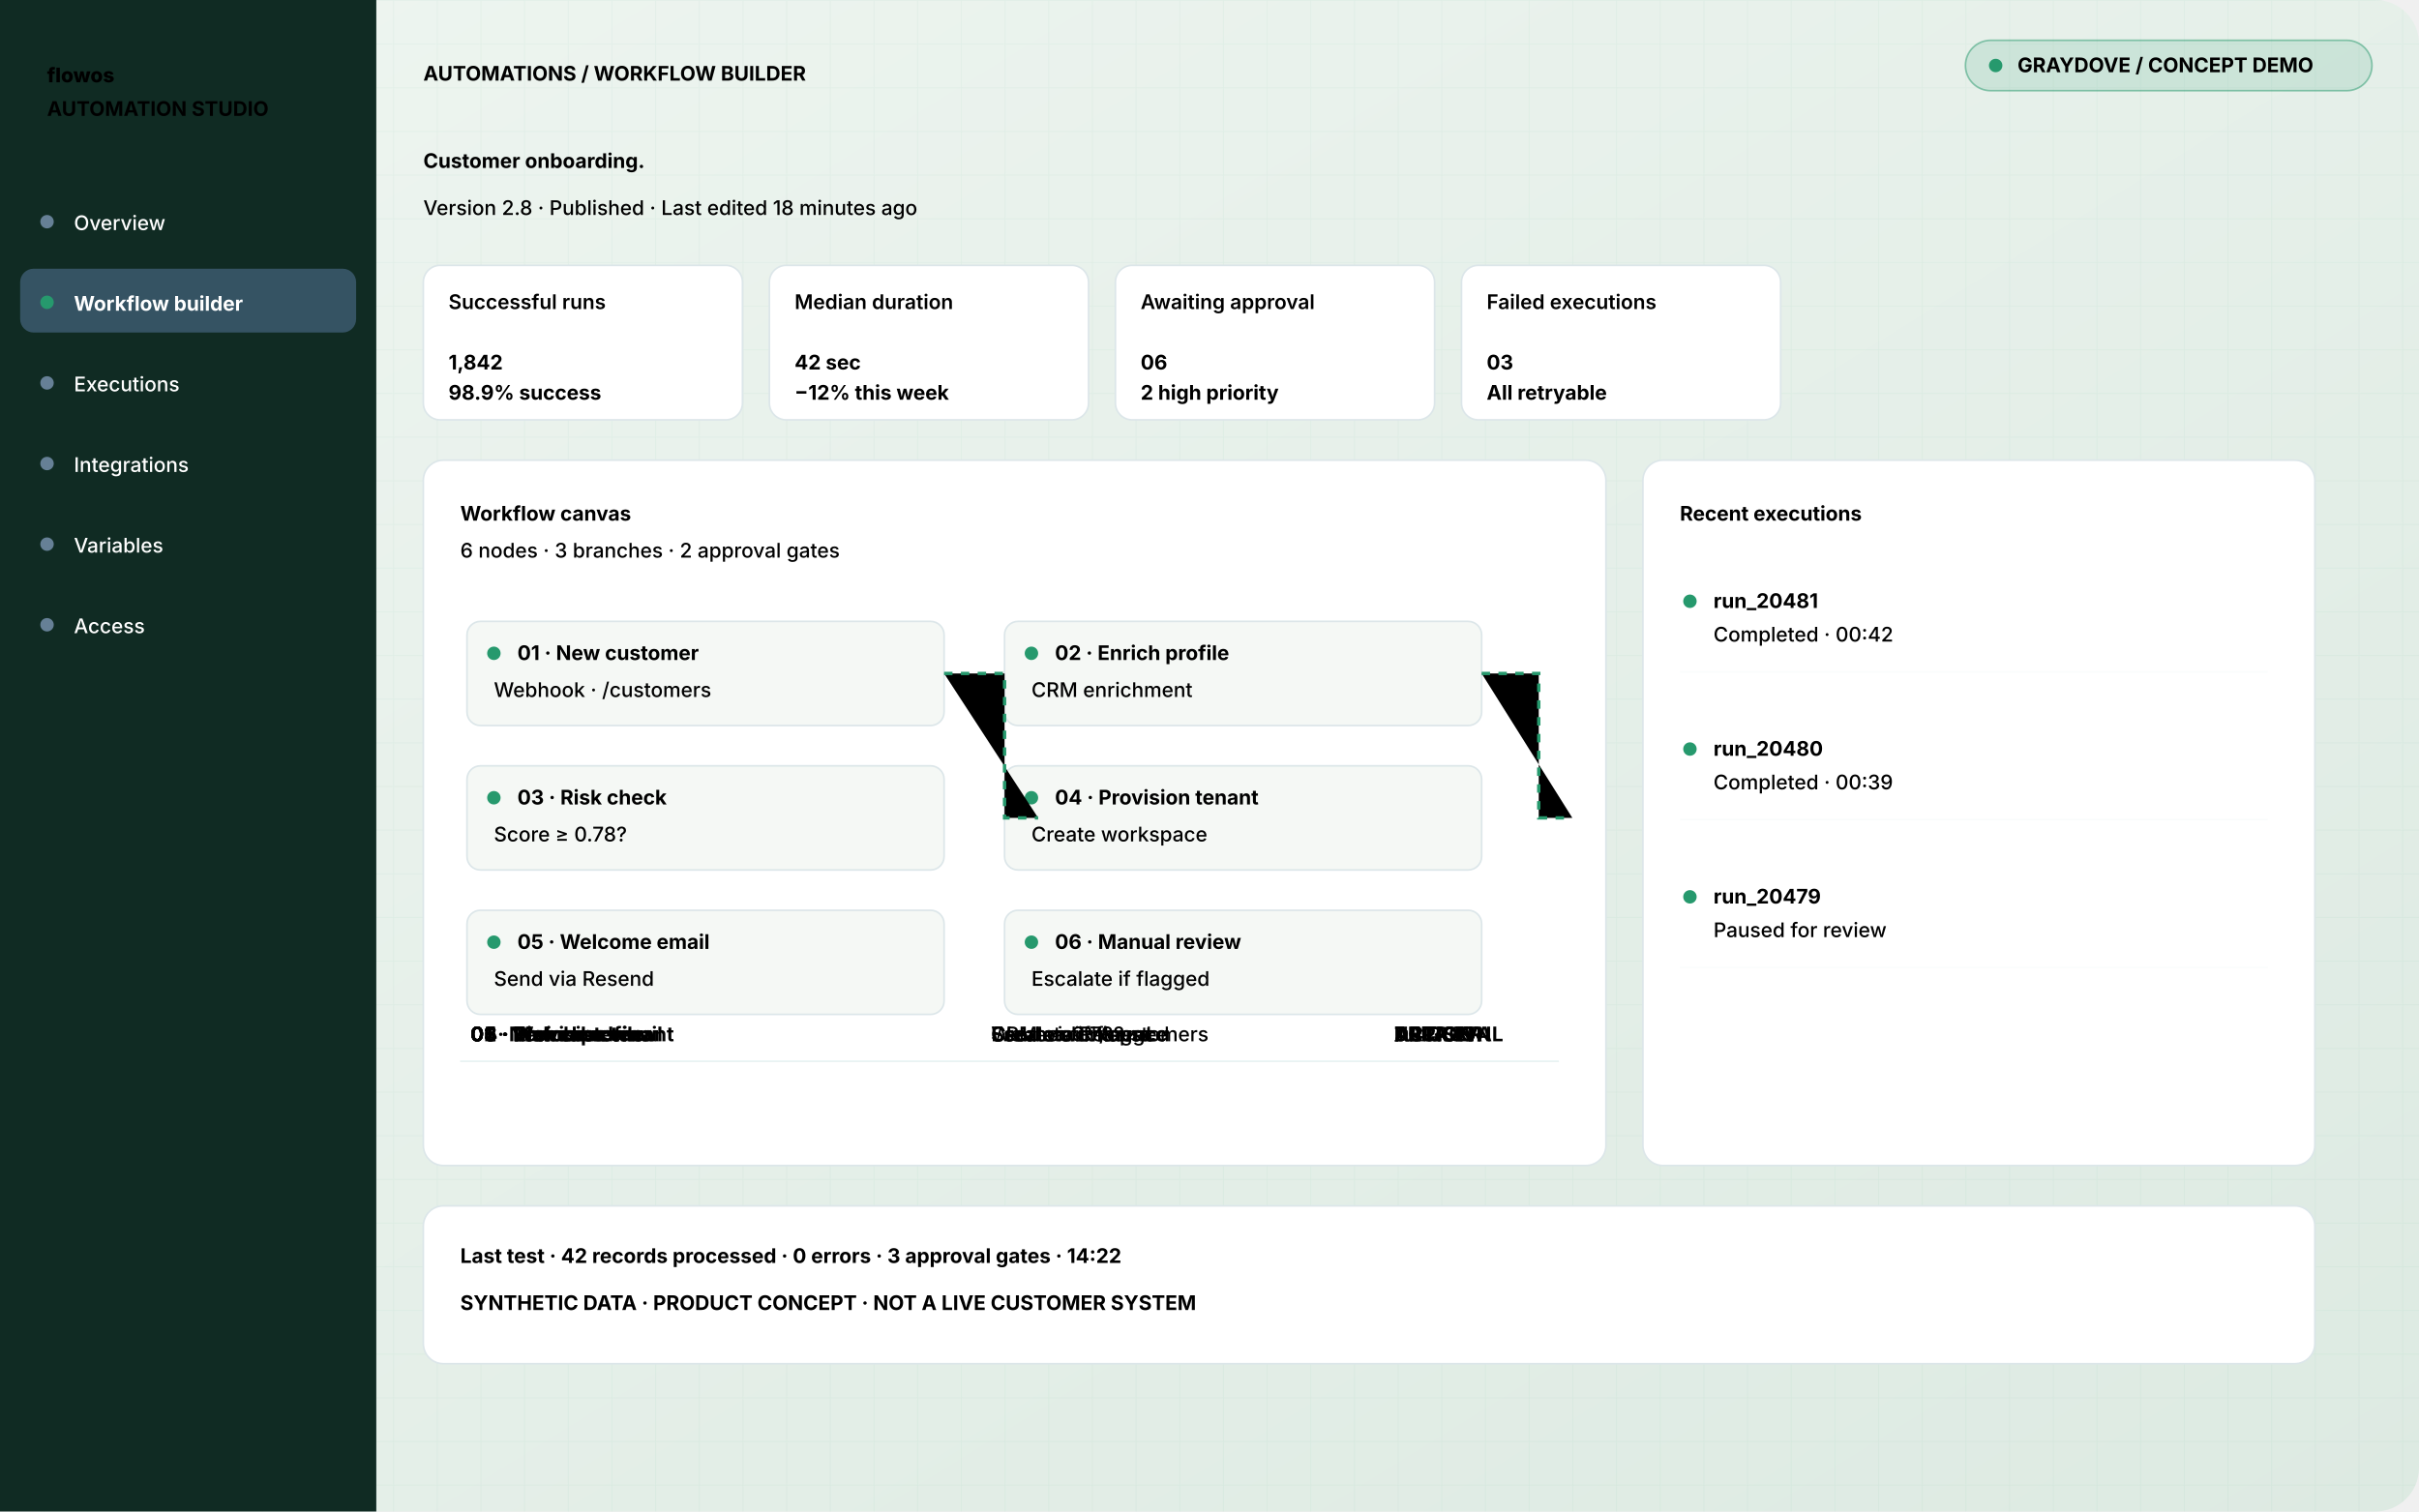
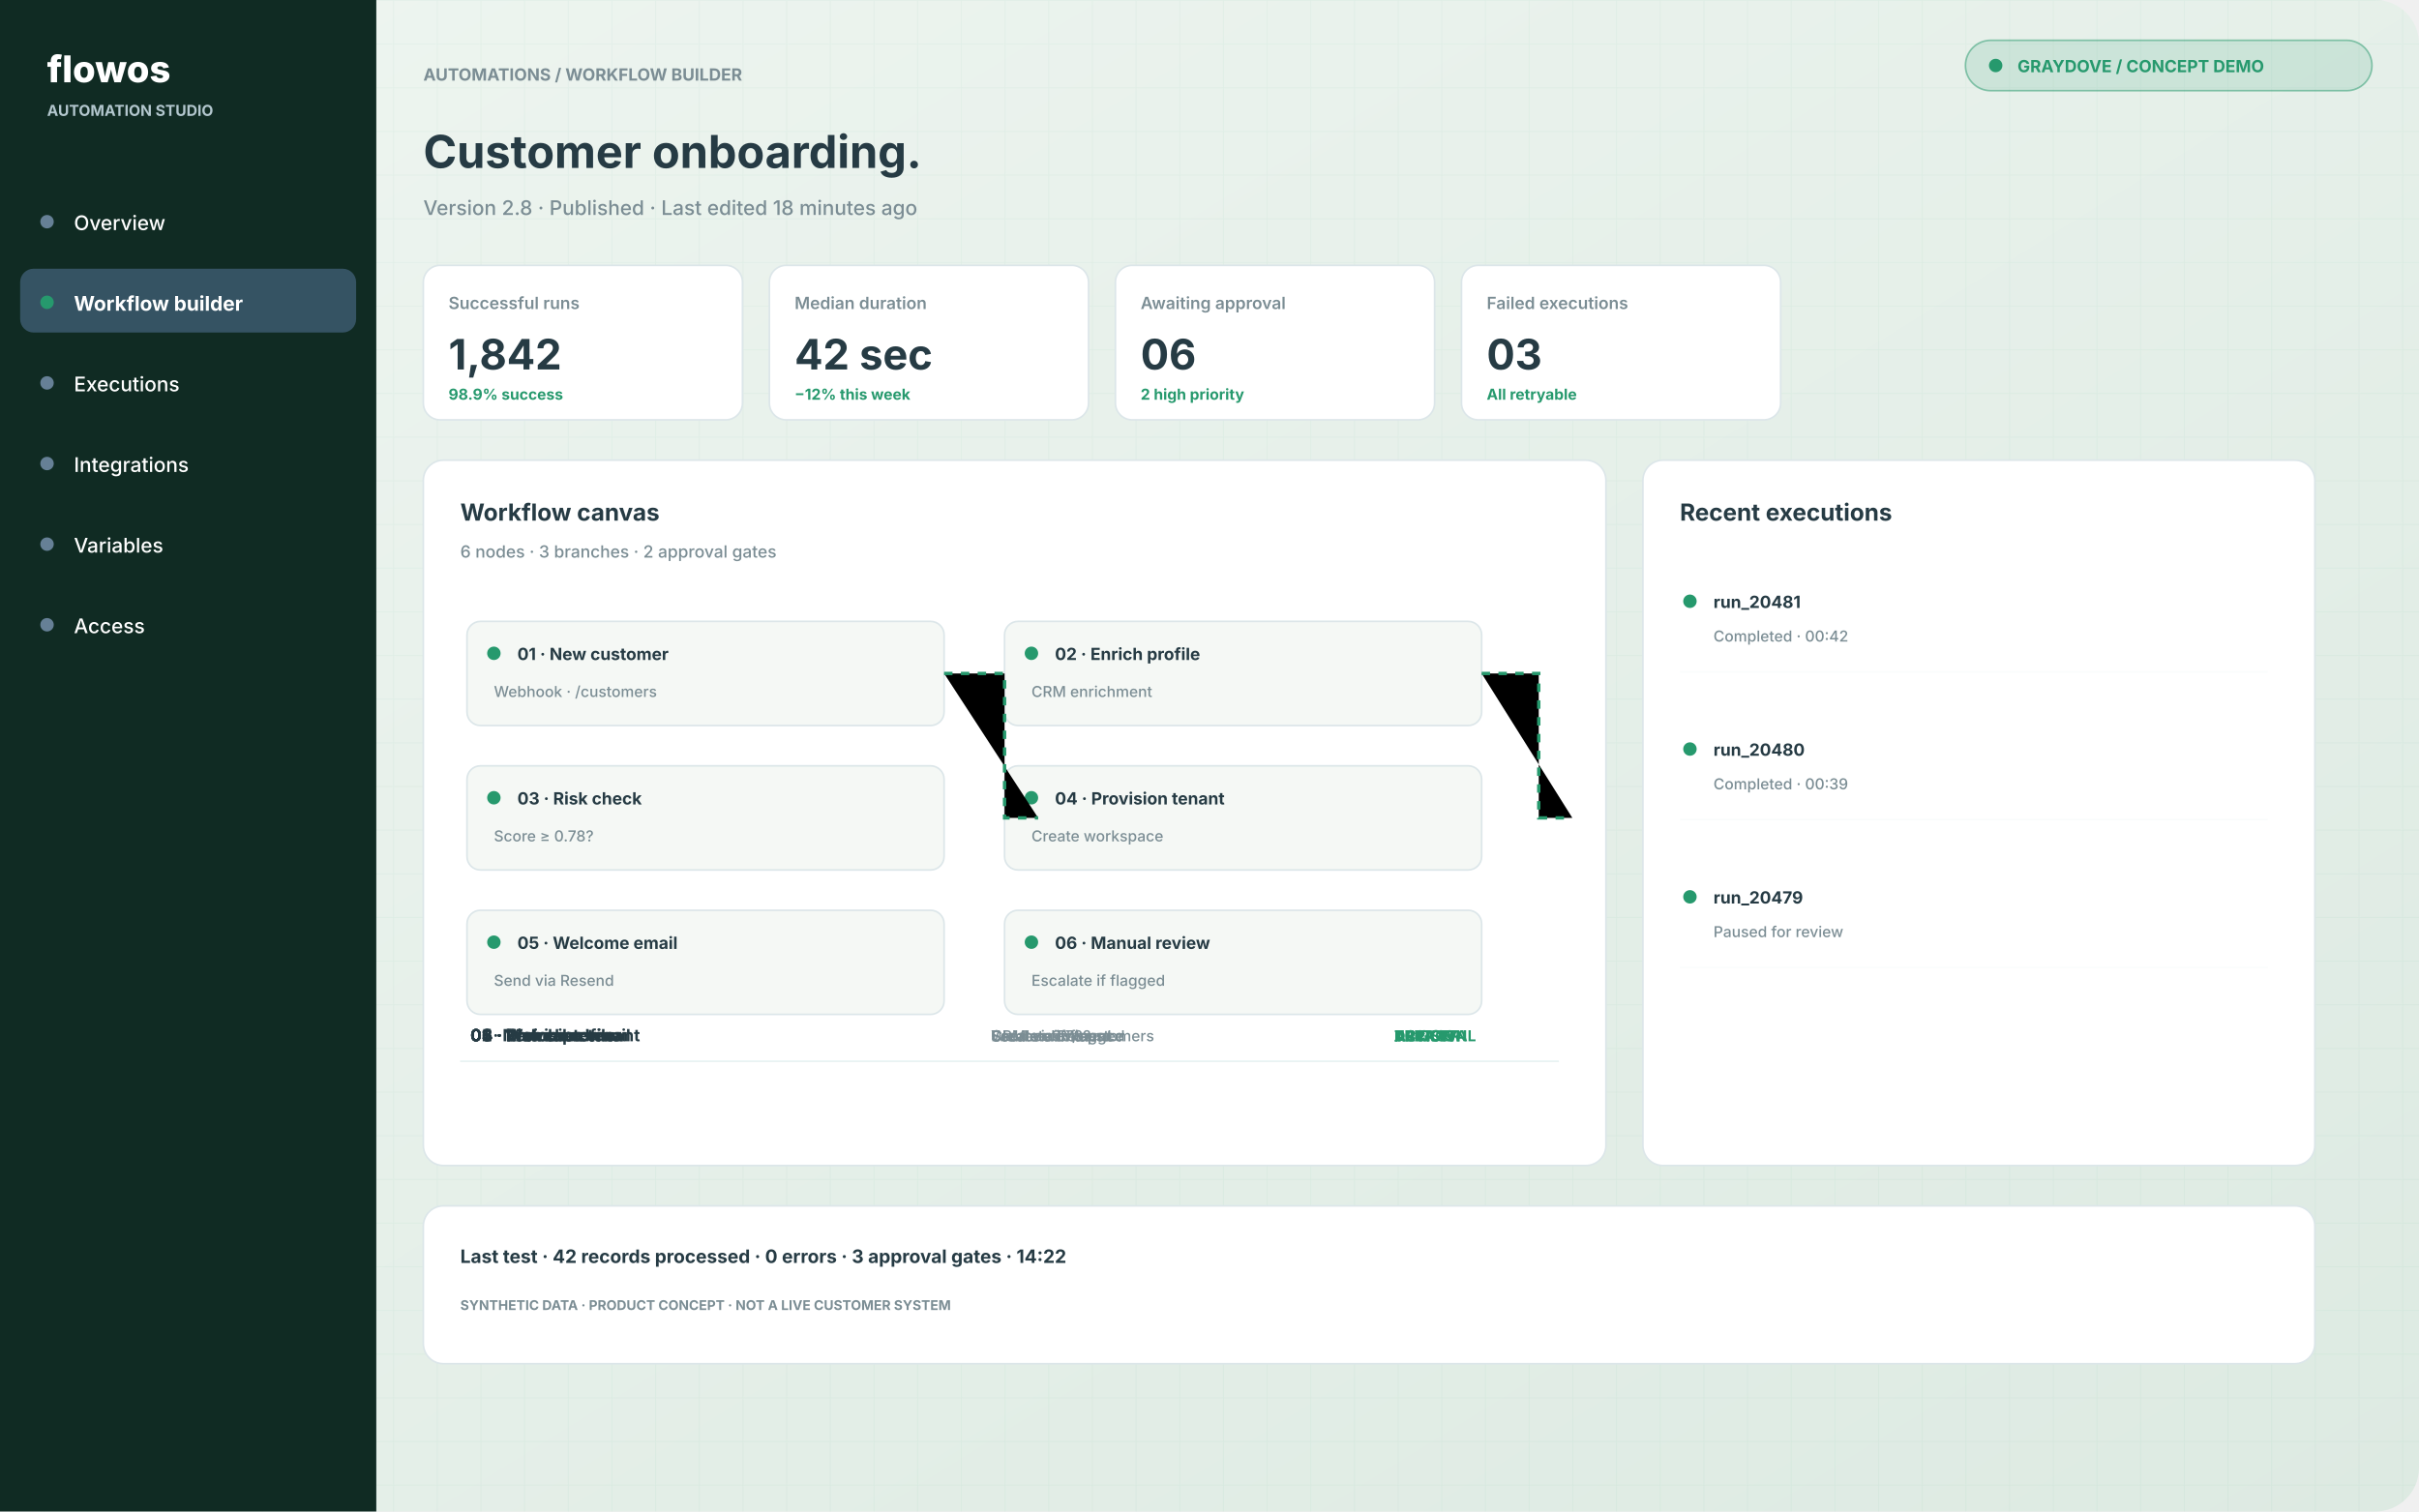
<svg xmlns="http://www.w3.org/2000/svg" width="1440" height="900" viewBox="0 0 1440 900">
  <defs>
    <linearGradient id="bg" x1="0" y1="0" x2="1" y2="1">
      <stop stop-color="#EEF5F0" />
      <stop offset="1" stop-color="#DDEAE2" />
    </linearGradient>
    <pattern id="grid" width="26" height="26" patternUnits="userSpaceOnUse">
      <path d="M26 0H0V26" fill="none" stroke="#26996D" stroke-opacity=".05" />
    </pattern>
  </defs>
  <rect width="1440" height="900" rx="26" fill="url(#bg)" />
  <rect width="1440" height="900" rx="26" fill="url(#grid)" />
  <rect x="0" y="0" width="224" height="900" rx="0" fill="#102B23" stroke="none" />
-   <text x="28" y="49" font-family="Inter,Arial,sans-serif" font-size="#fff" font-weight="800" fill="22">flowos</text>
-   <text x="28" y="69" font-family="Inter,Arial,sans-serif" font-size="#B3C7CE" font-weight="700" fill="9">AUTOMATION STUDIO</text>
+   <text x="28" y="49" font-family="Inter,Arial,sans-serif" font-size="22" font-weight="800" fill="#fff">flowos</text>
+   <text x="28" y="69" font-family="Inter,Arial,sans-serif" font-size="9" font-weight="700" fill="#B3C7CE">AUTOMATION STUDIO</text>
  <circle cx="28" cy="132" r="4" fill="#668096" />
  <text x="44" y="137" font-family="Inter,Arial,sans-serif" font-size="12" font-weight="500" fill="#fff">Overview</text>
  <rect x="12" y="160" width="200" height="38" rx="8" fill="#355363" stroke="none" />
  <circle cx="28" cy="180" r="4" fill="#26996D" />
  <text x="44" y="185" font-family="Inter,Arial,sans-serif" font-size="12" font-weight="700" fill="#fff">Workflow builder</text>
  <circle cx="28" cy="228" r="4" fill="#668096" />
  <text x="44" y="233" font-family="Inter,Arial,sans-serif" font-size="12" font-weight="500" fill="#fff">Executions</text>
  <circle cx="28" cy="276" r="4" fill="#668096" />
  <text x="44" y="281" font-family="Inter,Arial,sans-serif" font-size="12" font-weight="500" fill="#fff">Integrations</text>
  <circle cx="28" cy="324" r="4" fill="#668096" />
  <text x="44" y="329" font-family="Inter,Arial,sans-serif" font-size="12" font-weight="500" fill="#fff">Variables</text>
  <circle cx="28" cy="372" r="4" fill="#668096" />
  <text x="44" y="377" font-family="Inter,Arial,sans-serif" font-size="12" font-weight="500" fill="#fff">Access</text>
-   <text x="252" y="48" font-family="Inter,Arial,sans-serif" font-size="#7B8D94" font-weight="700" fill="10">AUTOMATIONS / WORKFLOW BUILDER</text>
-   <text x="252" y="100" font-family="Inter,Arial,sans-serif" font-size="#263B44" font-weight="750" fill="27">Customer onboarding.</text>
-   <text x="252" y="128" font-family="Inter,Arial,sans-serif" font-size="#7B8D94" font-weight="450" fill="12">Version 2.8 · Published · Last edited 18 minutes ago</text>
+   <text x="252" y="48" font-family="Inter,Arial,sans-serif" font-size="10" font-weight="700" fill="#7B8D94">AUTOMATIONS / WORKFLOW BUILDER</text>
+   <text x="252" y="100" font-family="Inter,Arial,sans-serif" font-size="27" font-weight="750" fill="#263B44">Customer onboarding.</text>
+   <text x="252" y="128" font-family="Inter,Arial,sans-serif" font-size="12" font-weight="450" fill="#7B8D94">Version 2.8 · Published · Last edited 18 minutes ago</text>
  <rect x="252" y="158" width="190" height="92" rx="10" fill="#FFFFFF" stroke="#DCE6E9" />
-   <text x="267" y="184" font-family="Inter,Arial,sans-serif" font-size="#7B8D94" font-weight="600" fill="10">Successful runs</text>
-   <text x="267" y="220" font-family="Inter,Arial,sans-serif" font-size="#263B44" font-weight="750" fill="25">1,842</text>
-   <text x="267" y="238" font-family="Inter,Arial,sans-serif" font-size="#26996D" font-weight="650" fill="9">98.9% success</text>
+   <text x="267" y="184" font-family="Inter,Arial,sans-serif" font-size="10" font-weight="600" fill="#7B8D94">Successful runs</text>
+   <text x="267" y="220" font-family="Inter,Arial,sans-serif" font-size="25" font-weight="750" fill="#263B44">1,842</text>
+   <text x="267" y="238" font-family="Inter,Arial,sans-serif" font-size="9" font-weight="650" fill="#26996D">98.9% success</text>
  <rect x="458" y="158" width="190" height="92" rx="10" fill="#FFFFFF" stroke="#DCE6E9" />
-   <text x="473" y="184" font-family="Inter,Arial,sans-serif" font-size="#7B8D94" font-weight="600" fill="10">Median duration</text>
-   <text x="473" y="220" font-family="Inter,Arial,sans-serif" font-size="#263B44" font-weight="750" fill="25">42 sec</text>
-   <text x="473" y="238" font-family="Inter,Arial,sans-serif" font-size="#26996D" font-weight="650" fill="9">−12% this week</text>
+   <text x="473" y="184" font-family="Inter,Arial,sans-serif" font-size="10" font-weight="600" fill="#7B8D94">Median duration</text>
+   <text x="473" y="220" font-family="Inter,Arial,sans-serif" font-size="25" font-weight="750" fill="#263B44">42 sec</text>
+   <text x="473" y="238" font-family="Inter,Arial,sans-serif" font-size="9" font-weight="650" fill="#26996D">−12% this week</text>
  <rect x="664" y="158" width="190" height="92" rx="10" fill="#FFFFFF" stroke="#DCE6E9" />
-   <text x="679" y="184" font-family="Inter,Arial,sans-serif" font-size="#7B8D94" font-weight="600" fill="10">Awaiting approval</text>
-   <text x="679" y="220" font-family="Inter,Arial,sans-serif" font-size="#263B44" font-weight="750" fill="25">06</text>
-   <text x="679" y="238" font-family="Inter,Arial,sans-serif" font-size="#26996D" font-weight="650" fill="9">2 high priority</text>
+   <text x="679" y="184" font-family="Inter,Arial,sans-serif" font-size="10" font-weight="600" fill="#7B8D94">Awaiting approval</text>
+   <text x="679" y="220" font-family="Inter,Arial,sans-serif" font-size="25" font-weight="750" fill="#263B44">06</text>
+   <text x="679" y="238" font-family="Inter,Arial,sans-serif" font-size="9" font-weight="650" fill="#26996D">2 high priority</text>
  <rect x="870" y="158" width="190" height="92" rx="10" fill="#FFFFFF" stroke="#DCE6E9" />
-   <text x="885" y="184" font-family="Inter,Arial,sans-serif" font-size="#7B8D94" font-weight="600" fill="10">Failed executions</text>
-   <text x="885" y="220" font-family="Inter,Arial,sans-serif" font-size="#263B44" font-weight="750" fill="25">03</text>
-   <text x="885" y="238" font-family="Inter,Arial,sans-serif" font-size="#26996D" font-weight="650" fill="9">All retryable</text>
+   <text x="885" y="184" font-family="Inter,Arial,sans-serif" font-size="10" font-weight="600" fill="#7B8D94">Failed executions</text>
+   <text x="885" y="220" font-family="Inter,Arial,sans-serif" font-size="25" font-weight="750" fill="#263B44">03</text>
+   <text x="885" y="238" font-family="Inter,Arial,sans-serif" font-size="9" font-weight="650" fill="#26996D">All retryable</text>
  <rect x="252" y="274" width="704" height="420" rx="12" fill="#FFFFFF" stroke="#DCE6E9" />
-   <text x="274" y="310" font-family="Inter,Arial,sans-serif" font-size="#263B44" font-weight="700" fill="14">Workflow canvas</text>
-   <text x="274" y="332" font-family="Inter,Arial,sans-serif" font-size="#7B8D94" font-weight="450" fill="10">6 nodes · 3 branches · 2 approval gates</text>
+   <text x="274" y="310" font-family="Inter,Arial,sans-serif" font-size="14" font-weight="700" fill="#263B44">Workflow canvas</text>
+   <text x="274" y="332" font-family="Inter,Arial,sans-serif" font-size="10" font-weight="450" fill="#7B8D94">6 nodes · 3 branches · 2 approval gates</text>
  <rect x="278" y="370" width="284" height="62" rx="8" fill="#F5F8F5" stroke="#DCE6E9" />
  <circle cx="294" cy="389" r="4" fill="#26996D" />
-   <text x="308" y="393" font-family="Inter,Arial,sans-serif" font-size="#263B44" font-weight="700" fill="10">01 · New customer</text>
-   <text x="294" y="415" font-family="Inter,Arial,sans-serif" font-size="#7B8D94" font-weight="450" fill="9">Webhook · /customers</text>
+   <text x="308" y="393" font-family="Inter,Arial,sans-serif" font-size="10" font-weight="700" fill="#263B44">01 · New customer</text>
+   <text x="294" y="415" font-family="Inter,Arial,sans-serif" font-size="9" font-weight="450" fill="#7B8D94">Webhook · /customers</text>
  <rect x="598" y="370" width="284" height="62" rx="8" fill="#F5F8F5" stroke="#DCE6E9" />
  <circle cx="614" cy="389" r="4" fill="#26996D" />
-   <text x="628" y="393" font-family="Inter,Arial,sans-serif" font-size="#263B44" font-weight="700" fill="10">02 · Enrich profile</text>
-   <text x="614" y="415" font-family="Inter,Arial,sans-serif" font-size="#7B8D94" font-weight="450" fill="9">CRM enrichment</text>
+   <text x="628" y="393" font-family="Inter,Arial,sans-serif" font-size="10" font-weight="700" fill="#263B44">02 · Enrich profile</text>
+   <text x="614" y="415" font-family="Inter,Arial,sans-serif" font-size="9" font-weight="450" fill="#7B8D94">CRM enrichment</text>
  <rect x="278" y="456" width="284" height="62" rx="8" fill="#F5F8F5" stroke="#DCE6E9" />
  <circle cx="294" cy="475" r="4" fill="#26996D" />
-   <text x="308" y="479" font-family="Inter,Arial,sans-serif" font-size="#263B44" font-weight="700" fill="10">03 · Risk check</text>
-   <text x="294" y="501" font-family="Inter,Arial,sans-serif" font-size="#7B8D94" font-weight="450" fill="9">Score ≥ 0.78?</text>
+   <text x="308" y="479" font-family="Inter,Arial,sans-serif" font-size="10" font-weight="700" fill="#263B44">03 · Risk check</text>
+   <text x="294" y="501" font-family="Inter,Arial,sans-serif" font-size="9" font-weight="450" fill="#7B8D94">Score ≥ 0.78?</text>
  <rect x="598" y="456" width="284" height="62" rx="8" fill="#F5F8F5" stroke="#DCE6E9" />
  <circle cx="614" cy="475" r="4" fill="#26996D" />
-   <text x="628" y="479" font-family="Inter,Arial,sans-serif" font-size="#263B44" font-weight="700" fill="10">04 · Provision tenant</text>
-   <text x="614" y="501" font-family="Inter,Arial,sans-serif" font-size="#7B8D94" font-weight="450" fill="9">Create workspace</text>
+   <text x="628" y="479" font-family="Inter,Arial,sans-serif" font-size="10" font-weight="700" fill="#263B44">04 · Provision tenant</text>
+   <text x="614" y="501" font-family="Inter,Arial,sans-serif" font-size="9" font-weight="450" fill="#7B8D94">Create workspace</text>
  <rect x="278" y="542" width="284" height="62" rx="8" fill="#F5F8F5" stroke="#DCE6E9" />
  <circle cx="294" cy="561" r="4" fill="#26996D" />
-   <text x="308" y="565" font-family="Inter,Arial,sans-serif" font-size="#263B44" font-weight="700" fill="10">05 · Welcome email</text>
-   <text x="294" y="587" font-family="Inter,Arial,sans-serif" font-size="#7B8D94" font-weight="450" fill="9">Send via Resend</text>
+   <text x="308" y="565" font-family="Inter,Arial,sans-serif" font-size="10" font-weight="700" fill="#263B44">05 · Welcome email</text>
+   <text x="294" y="587" font-family="Inter,Arial,sans-serif" font-size="9" font-weight="450" fill="#7B8D94">Send via Resend</text>
  <rect x="598" y="542" width="284" height="62" rx="8" fill="#F5F8F5" stroke="#DCE6E9" />
  <circle cx="614" cy="561" r="4" fill="#26996D" />
-   <text x="628" y="565" font-family="Inter,Arial,sans-serif" font-size="#263B44" font-weight="700" fill="10">06 · Manual review</text>
-   <text x="614" y="587" font-family="Inter,Arial,sans-serif" font-size="#7B8D94" font-weight="450" fill="9">Escalate if flagged</text>
+   <text x="628" y="565" font-family="Inter,Arial,sans-serif" font-size="10" font-weight="700" fill="#263B44">06 · Manual review</text>
+   <text x="614" y="587" font-family="Inter,Arial,sans-serif" font-size="9" font-weight="450" fill="#7B8D94">Escalate if flagged</text>
  <path d="M562 401H598V487H618M882 401H916V487H936" stroke="#26996D" stroke-dasharray="5 5" stroke-width="2" />
  <path d="M274 632h654" stroke="#DCE5E8" stroke-opacity=".14" />
-   <text x="280" y="620" font-family="Inter,Arial,sans-serif" font-size="#263B44" font-weight="650" fill="10">01 · New customer</text>
-   <text x="590" y="620" font-family="Inter,Arial,sans-serif" font-size="#7B8D94" font-weight="450" fill="9">Webhook · /customers</text>
-   <text x="830" y="620" font-family="Inter,Arial,sans-serif" font-size="#26996D" font-weight="700" fill="9">TRIGGER</text>
+   <text x="280" y="620" font-family="Inter,Arial,sans-serif" font-size="10" font-weight="650" fill="#263B44">01 · New customer</text>
+   <text x="590" y="620" font-family="Inter,Arial,sans-serif" font-size="9" font-weight="450" fill="#7B8D94">Webhook · /customers</text>
+   <text x="830" y="620" font-family="Inter,Arial,sans-serif" font-size="9" font-weight="700" fill="#26996D">TRIGGER</text>
  <path d="M274 632h654" stroke="#DCE5E8" stroke-opacity=".14" />
-   <text x="280" y="620" font-family="Inter,Arial,sans-serif" font-size="#263B44" font-weight="650" fill="10">02 · Enrich profile</text>
-   <text x="590" y="620" font-family="Inter,Arial,sans-serif" font-size="#7B8D94" font-weight="450" fill="9">CRM enrichment</text>
-   <text x="830" y="620" font-family="Inter,Arial,sans-serif" font-size="#26996D" font-weight="700" fill="9">DATA</text>
+   <text x="280" y="620" font-family="Inter,Arial,sans-serif" font-size="10" font-weight="650" fill="#263B44">02 · Enrich profile</text>
+   <text x="590" y="620" font-family="Inter,Arial,sans-serif" font-size="9" font-weight="450" fill="#7B8D94">CRM enrichment</text>
+   <text x="830" y="620" font-family="Inter,Arial,sans-serif" font-size="9" font-weight="700" fill="#26996D">DATA</text>
  <path d="M274 632h654" stroke="#DCE5E8" stroke-opacity=".14" />
-   <text x="280" y="620" font-family="Inter,Arial,sans-serif" font-size="#263B44" font-weight="650" fill="10">03 · Risk check</text>
-   <text x="590" y="620" font-family="Inter,Arial,sans-serif" font-size="#7B8D94" font-weight="450" fill="9">Score ≥ 0.78?</text>
-   <text x="830" y="620" font-family="Inter,Arial,sans-serif" font-size="#26996D" font-weight="700" fill="9">DECISION</text>
+   <text x="280" y="620" font-family="Inter,Arial,sans-serif" font-size="10" font-weight="650" fill="#263B44">03 · Risk check</text>
+   <text x="590" y="620" font-family="Inter,Arial,sans-serif" font-size="9" font-weight="450" fill="#7B8D94">Score ≥ 0.78?</text>
+   <text x="830" y="620" font-family="Inter,Arial,sans-serif" font-size="9" font-weight="700" fill="#26996D">DECISION</text>
  <path d="M274 632h654" stroke="#DCE5E8" stroke-opacity=".14" />
-   <text x="280" y="620" font-family="Inter,Arial,sans-serif" font-size="#263B44" font-weight="650" fill="10">04 · Provision tenant</text>
-   <text x="590" y="620" font-family="Inter,Arial,sans-serif" font-size="#7B8D94" font-weight="450" fill="9">Create workspace</text>
-   <text x="830" y="620" font-family="Inter,Arial,sans-serif" font-size="#26996D" font-weight="700" fill="9">ACTION</text>
+   <text x="280" y="620" font-family="Inter,Arial,sans-serif" font-size="10" font-weight="650" fill="#263B44">04 · Provision tenant</text>
+   <text x="590" y="620" font-family="Inter,Arial,sans-serif" font-size="9" font-weight="450" fill="#7B8D94">Create workspace</text>
+   <text x="830" y="620" font-family="Inter,Arial,sans-serif" font-size="9" font-weight="700" fill="#26996D">ACTION</text>
  <path d="M274 632h654" stroke="#DCE5E8" stroke-opacity=".14" />
-   <text x="280" y="620" font-family="Inter,Arial,sans-serif" font-size="#263B44" font-weight="650" fill="10">05 · Welcome email</text>
-   <text x="590" y="620" font-family="Inter,Arial,sans-serif" font-size="#7B8D94" font-weight="450" fill="9">Send via Resend</text>
-   <text x="830" y="620" font-family="Inter,Arial,sans-serif" font-size="#26996D" font-weight="700" fill="9">ACTION</text>
+   <text x="280" y="620" font-family="Inter,Arial,sans-serif" font-size="10" font-weight="650" fill="#263B44">05 · Welcome email</text>
+   <text x="590" y="620" font-family="Inter,Arial,sans-serif" font-size="9" font-weight="450" fill="#7B8D94">Send via Resend</text>
+   <text x="830" y="620" font-family="Inter,Arial,sans-serif" font-size="9" font-weight="700" fill="#26996D">ACTION</text>
  <path d="M274 632h654" stroke="#DCE5E8" stroke-opacity=".14" />
-   <text x="280" y="620" font-family="Inter,Arial,sans-serif" font-size="#263B44" font-weight="650" fill="10">06 · Manual review</text>
-   <text x="590" y="620" font-family="Inter,Arial,sans-serif" font-size="#7B8D94" font-weight="450" fill="9">Escalate if flagged</text>
-   <text x="830" y="620" font-family="Inter,Arial,sans-serif" font-size="#26996D" font-weight="700" fill="9">APPROVAL</text>
+   <text x="280" y="620" font-family="Inter,Arial,sans-serif" font-size="10" font-weight="650" fill="#263B44">06 · Manual review</text>
+   <text x="590" y="620" font-family="Inter,Arial,sans-serif" font-size="9" font-weight="450" fill="#7B8D94">Escalate if flagged</text>
+   <text x="830" y="620" font-family="Inter,Arial,sans-serif" font-size="9" font-weight="700" fill="#26996D">APPROVAL</text>
  <rect x="978" y="274" width="400" height="420" rx="12" fill="#FFFFFF" stroke="#DCE6E9" />
-   <text x="1000" y="310" font-family="Inter,Arial,sans-serif" font-size="#263B44" font-weight="700" fill="14">Recent executions</text>
+   <text x="1000" y="310" font-family="Inter,Arial,sans-serif" font-size="14" font-weight="700" fill="#263B44">Recent executions</text>
  <circle cx="1006" cy="358" r="4" fill="#26996D" />
-   <text x="1020" y="362" font-family="Inter,Arial,sans-serif" font-size="#263B44" font-weight="650" fill="10">run_20481</text>
-   <text x="1020" y="382" font-family="Inter,Arial,sans-serif" font-size="#7B8D94" font-weight="450" fill="9">Completed · 00:42</text>
+   <text x="1020" y="362" font-family="Inter,Arial,sans-serif" font-size="10" font-weight="650" fill="#263B44">run_20481</text>
+   <text x="1020" y="382" font-family="Inter,Arial,sans-serif" font-size="9" font-weight="450" fill="#7B8D94">Completed · 00:42</text>
  <path d="M1000 400h350" stroke="#DCE5E8" stroke-opacity=".14" />
  <circle cx="1006" cy="446" r="4" fill="#26996D" />
-   <text x="1020" y="450" font-family="Inter,Arial,sans-serif" font-size="#263B44" font-weight="650" fill="10">run_20480</text>
-   <text x="1020" y="470" font-family="Inter,Arial,sans-serif" font-size="#7B8D94" font-weight="450" fill="9">Completed · 00:39</text>
+   <text x="1020" y="450" font-family="Inter,Arial,sans-serif" font-size="10" font-weight="650" fill="#263B44">run_20480</text>
+   <text x="1020" y="470" font-family="Inter,Arial,sans-serif" font-size="9" font-weight="450" fill="#7B8D94">Completed · 00:39</text>
  <path d="M1000 488h350" stroke="#DCE5E8" stroke-opacity=".14" />
  <circle cx="1006" cy="534" r="4" fill="#26996D" />
-   <text x="1020" y="538" font-family="Inter,Arial,sans-serif" font-size="#263B44" font-weight="650" fill="10">run_20479</text>
-   <text x="1020" y="558" font-family="Inter,Arial,sans-serif" font-size="#7B8D94" font-weight="450" fill="9">Paused for review</text>
+   <text x="1020" y="538" font-family="Inter,Arial,sans-serif" font-size="10" font-weight="650" fill="#263B44">run_20479</text>
+   <text x="1020" y="558" font-family="Inter,Arial,sans-serif" font-size="9" font-weight="450" fill="#7B8D94">Paused for review</text>
  <path d="M1000 576h350" stroke="#DCE5E8" stroke-opacity=".14" />
  <rect x="252" y="718" width="1126" height="94" rx="12" fill="#FFFFFF" stroke="#DCE6E9" />
-   <text x="274" y="752" font-family="Inter,Arial,sans-serif" font-size="#263B44" font-weight="650" fill="11">Last test · 42 records processed · 0 errors · 3 approval gates · 14:22</text>
-   <text x="274" y="780" font-family="Inter,Arial,sans-serif" font-size="#7B8D94" font-weight="700" fill="8">SYNTHETIC DATA · PRODUCT CONCEPT · NOT A LIVE CUSTOMER SYSTEM</text>
+   <text x="274" y="752" font-family="Inter,Arial,sans-serif" font-size="11" font-weight="650" fill="#263B44">Last test · 42 records processed · 0 errors · 3 approval gates · 14:22</text>
+   <text x="274" y="780" font-family="Inter,Arial,sans-serif" font-size="8" font-weight="700" fill="#7B8D94">SYNTHETIC DATA · PRODUCT CONCEPT · NOT A LIVE CUSTOMER SYSTEM</text>
  <rect x="1170" y="24" width="242" height="30" rx="15" fill="#26996D" fill-opacity=".14" stroke="#26996D" stroke-opacity=".5" />
  <circle cx="1188" cy="39" r="4" fill="#26996D" />
-   <text x="1201" y="43" font-family="Inter,Arial,sans-serif" font-size="#26996D" font-weight="700" fill="10">GRAYDOVE / CONCEPT DEMO</text>
+   <text x="1201" y="43" font-family="Inter,Arial,sans-serif" font-size="10" font-weight="700" fill="#26996D">GRAYDOVE / CONCEPT DEMO</text>
</svg>
